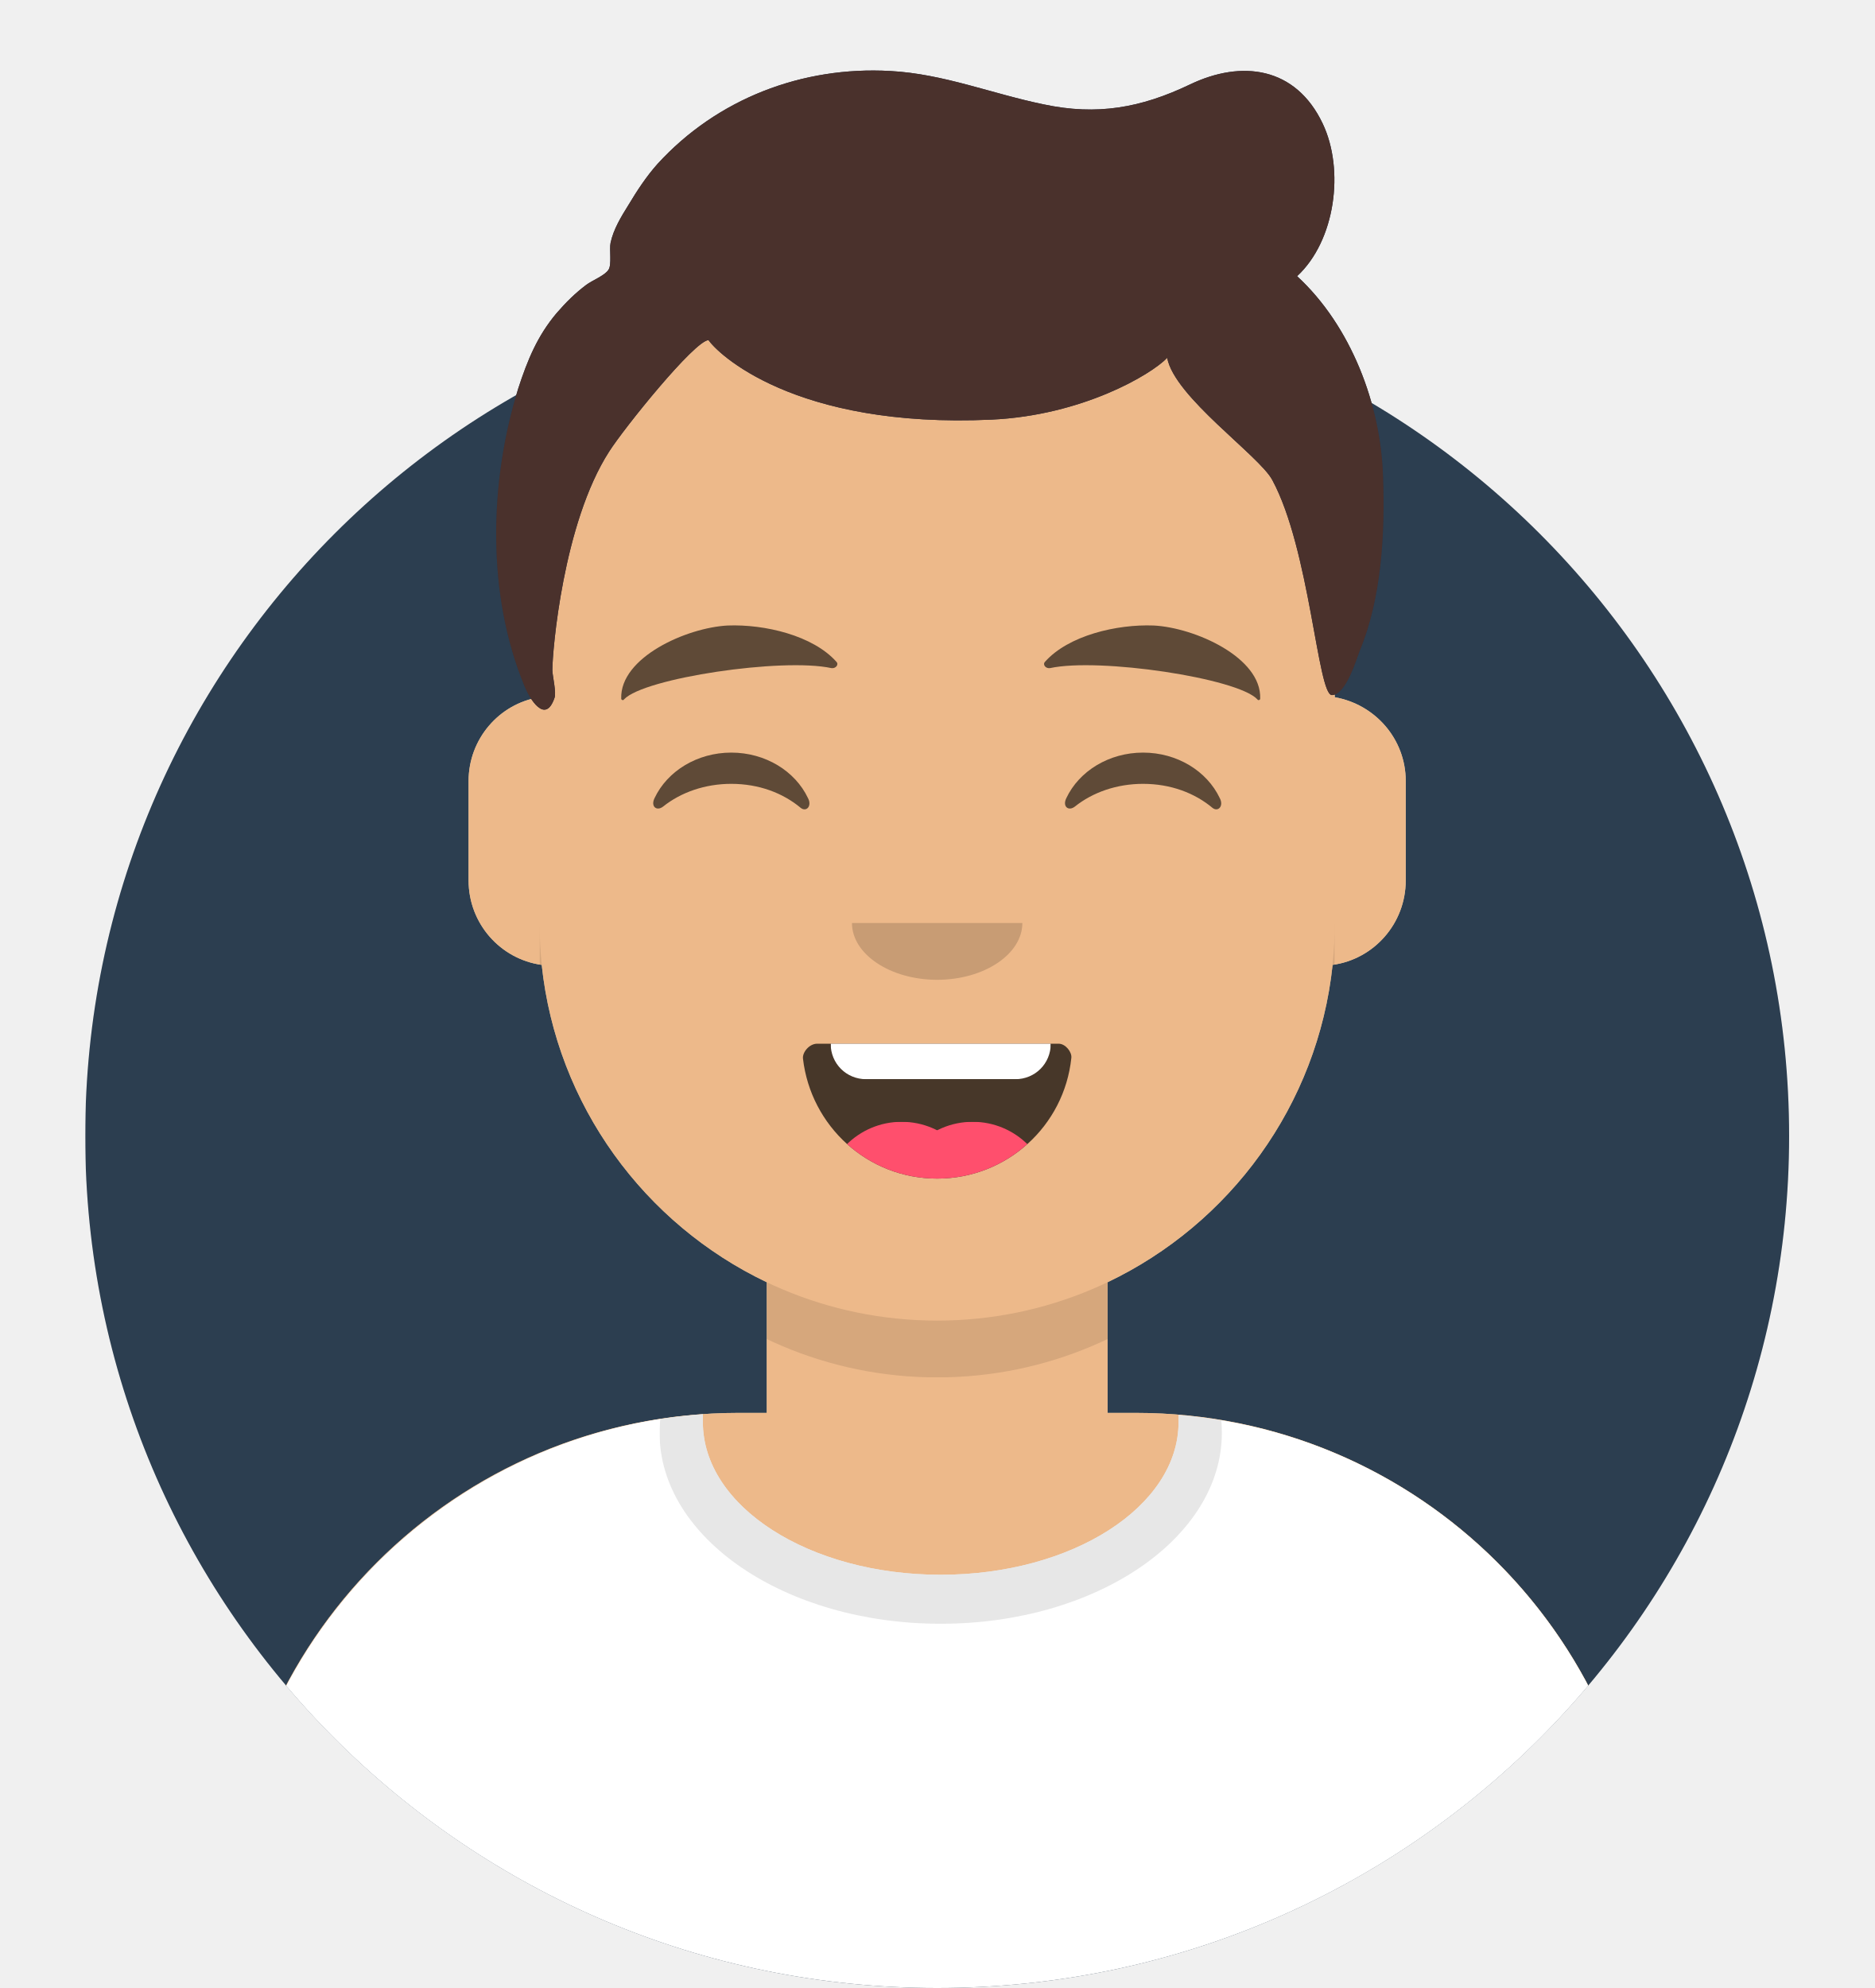
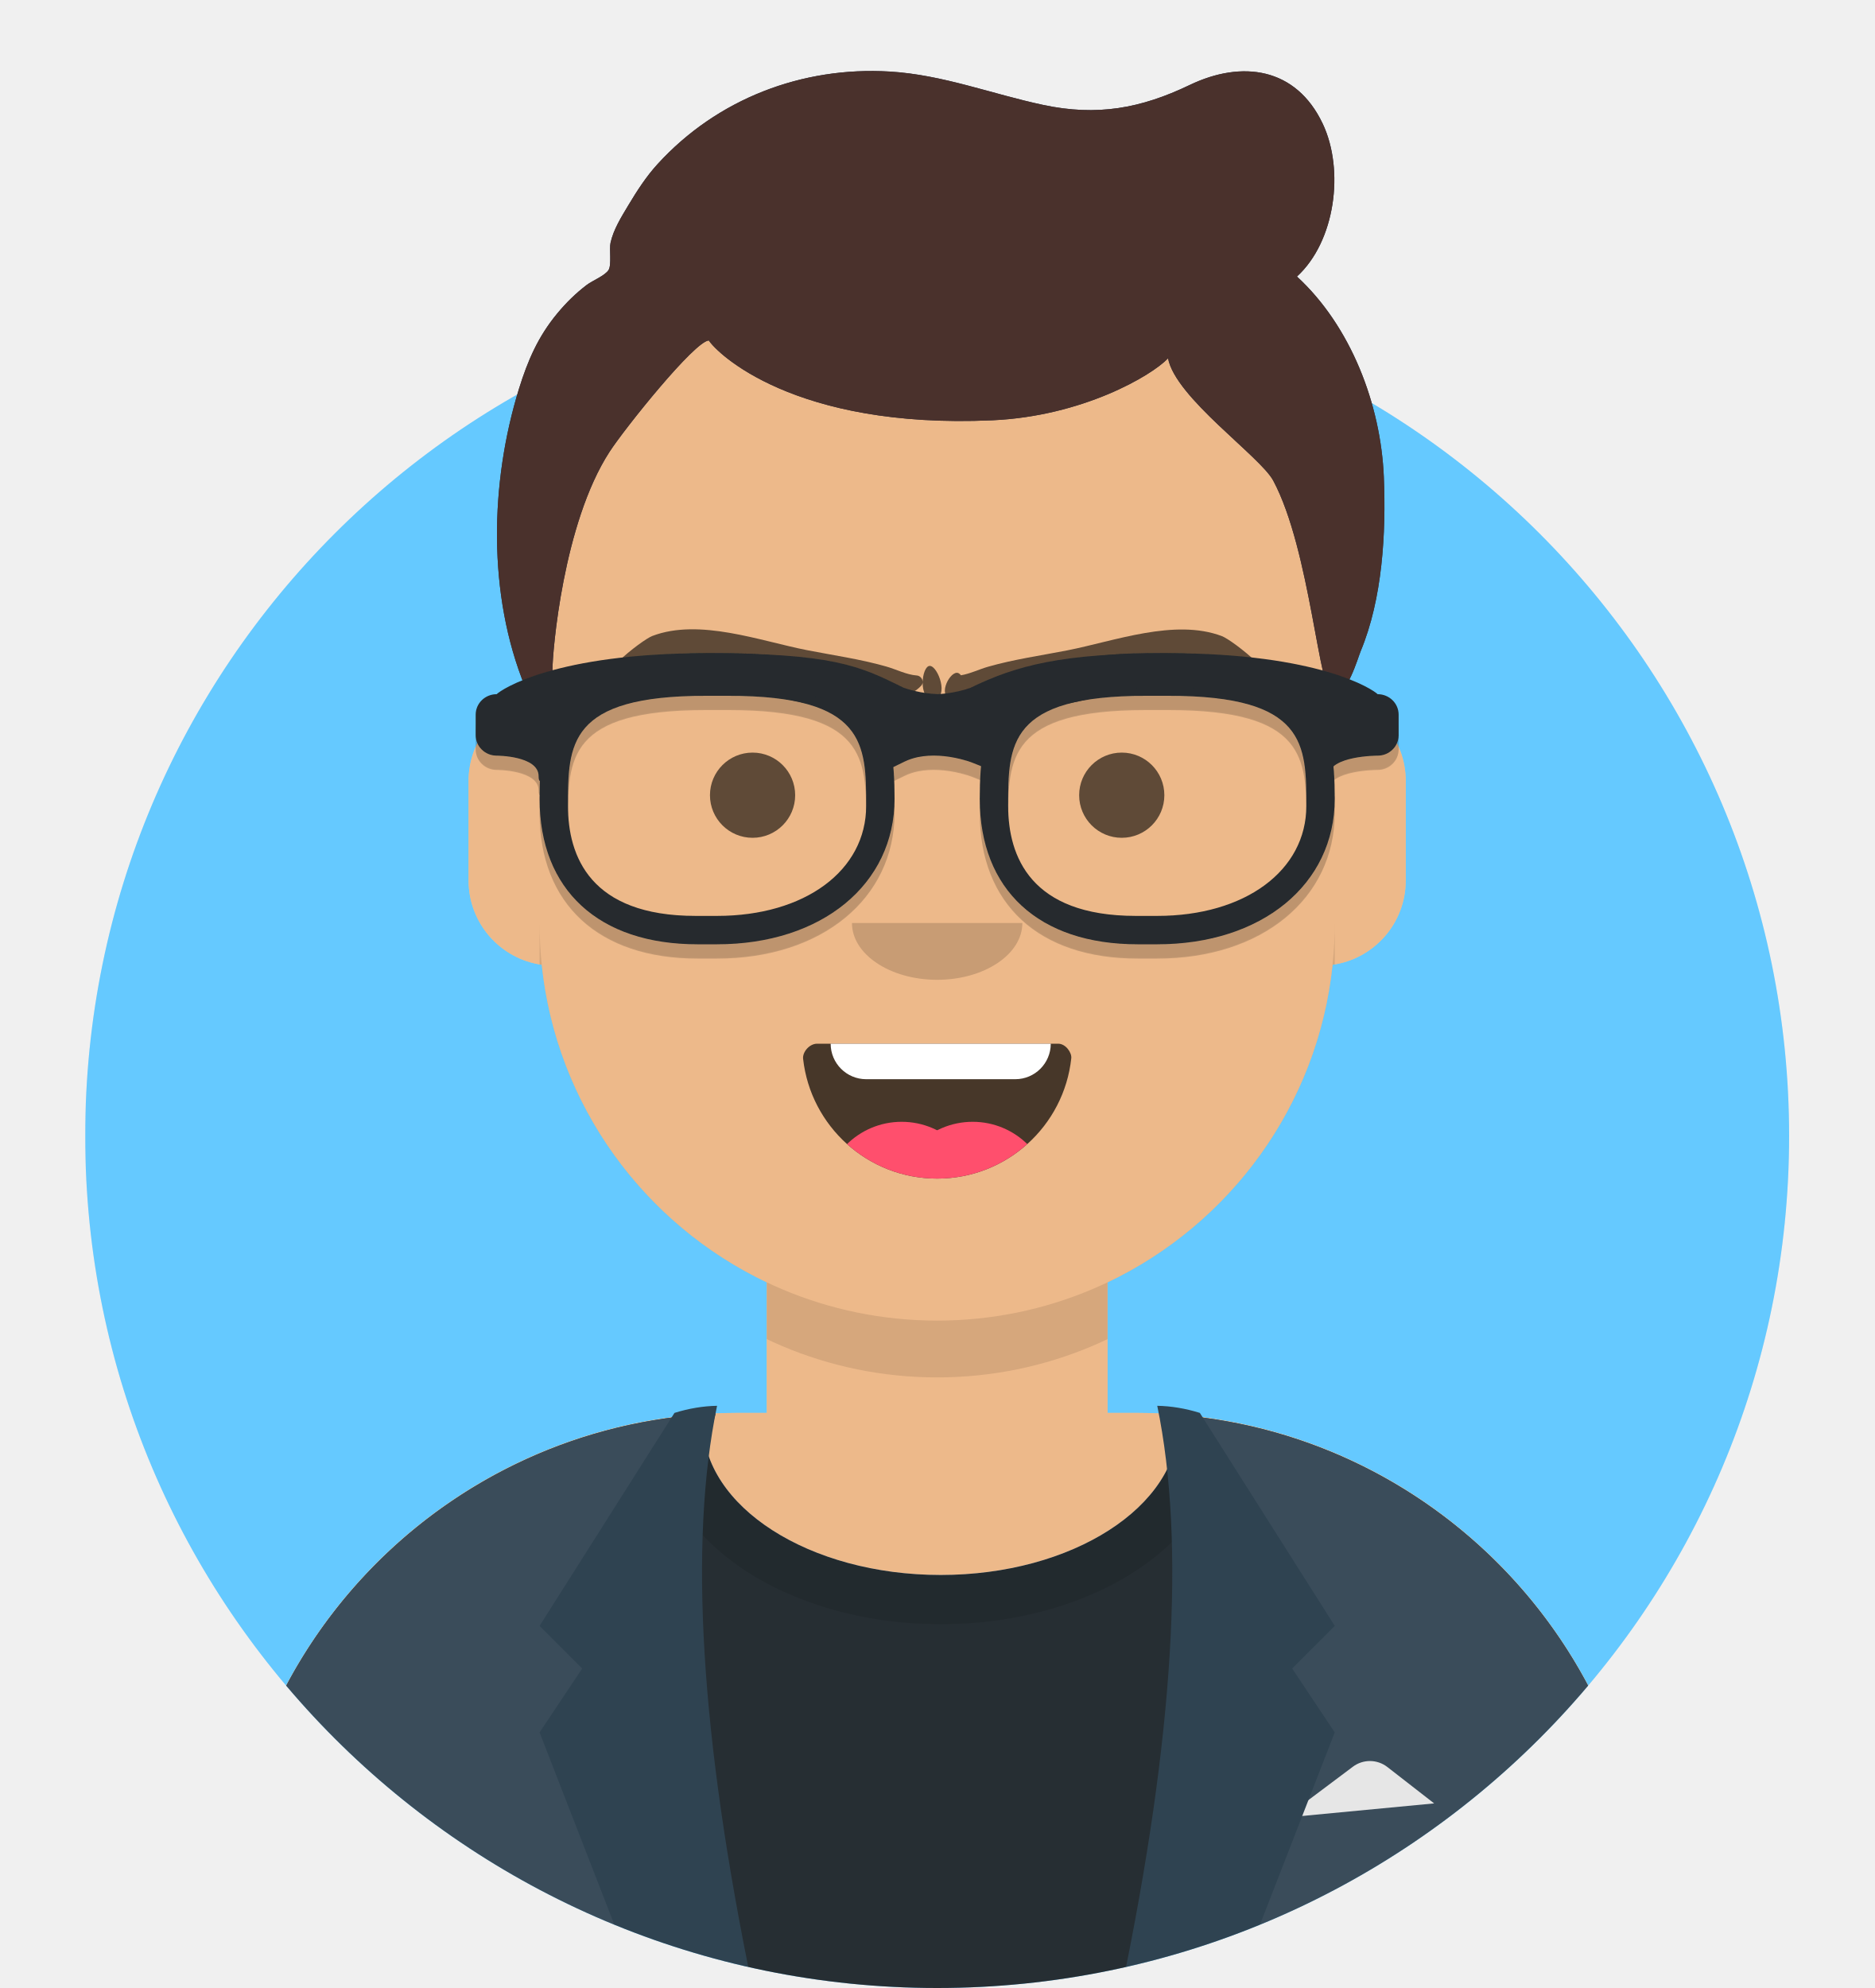
- <svg xmlns="http://www.w3.org/2000/svg" version="1.1" id="Layer_1" x="0px" y="0px" viewBox="0 0 264 280" style="enable-background:new 0 0 264 280;" xml:space="preserve">
-   <style type="text/css">
- 	.st0{fill-rule:evenodd;clip-rule:evenodd;fill:#E6E6E6;}
- 	.st1{filter:url(#Adobe_OpacityMaskFilter);}
- 	.st2{fill-rule:evenodd;clip-rule:evenodd;fill:#FFFFFF;}
- 	.st3{mask:url(#mask-2_1_);}
- 	.st4{fill-rule:evenodd;clip-rule:evenodd;fill:#2C3E50;}
- 	.st5{filter:url(#Adobe_OpacityMaskFilter_1_);}
- 	.st6{mask:url(#mask-4_1_);}
- 	.st7{fill-rule:evenodd;clip-rule:evenodd;fill:#D0C6AC;}
- 	.st8{filter:url(#Adobe_OpacityMaskFilter_2_);}
- 	.st9{mask:url(#mask-6_1_);}
- 	.st10{fill-rule:evenodd;clip-rule:evenodd;fill:#EDB98A;}
- 	.st11{filter:url(#Adobe_OpacityMaskFilter_3_);}
- 	.st12{mask:url(#mask-6_2_);fill-rule:evenodd;clip-rule:evenodd;fill-opacity:0.1;}
- 	.st13{filter:url(#Adobe_OpacityMaskFilter_4_);}
- 	.st14{mask:url(#react-mask-952_1_);}
- 	.st15{filter:url(#Adobe_OpacityMaskFilter_5_);}
- 	.st16{opacity:0.6;mask:url(#react-mask-952_2_);}
- 	.st17{fill-rule:evenodd;clip-rule:evenodd;fill-opacity:0.16;}
- 	.st18{fill-rule:evenodd;clip-rule:evenodd;fill-opacity:0.7;}
- 	.st19{filter:url(#Adobe_OpacityMaskFilter_6_);}
- 	.st20{mask:url(#react-mask-934_1_);fill-rule:evenodd;clip-rule:evenodd;fill:#FFFFFF;}
- 	.st21{filter:url(#Adobe_OpacityMaskFilter_7_);}
- 	.st22{mask:url(#react-mask-934_2_);}
- 	.st23{fill-rule:evenodd;clip-rule:evenodd;fill:#FF4F6D;}
- 	.st24{fill-rule:evenodd;clip-rule:evenodd;fill-opacity:0.6;}
- 	.st25{filter:url(#Adobe_OpacityMaskFilter_8_);}
- 	.st26{mask:url(#react-mask-925_1_);}
- 	.st27{fill-rule:evenodd;clip-rule:evenodd;fill:#28354B;}
- 	.st28{filter:url(#Adobe_OpacityMaskFilter_9_);}
- 	.st29{mask:url(#react-mask-924_1_);}
- 	.st30{fill-rule:evenodd;clip-rule:evenodd;fill:#4A312C;}
- </style>
-   <g>
-     <g transform="translate(-825, -1100)">
+ <svg xmlns="http://www.w3.org/2000/svg" xmlns:xlink="http://www.w3.org/1999/xlink" width="264px" height="280px" viewBox="0 0 264 280" version="1.1">
+   <defs>
+     <circle id="react-path-1" cx="120" cy="120" r="120" />
+     <path d="M12,160 C12,226.274 65.726,280 132,280 C198.274,280 252,226.274 252,160 L264,160 L264,-1.42108547e-14 L-3.19744231e-14,-1.42108547e-14 L-3.19744231e-14,160 L12,160 Z" id="react-path-2" />
+     <path d="M124,144.611 L124,163 L128,163 L128,163 C167.765,163 200,195.235 200,235 L200,244 L0,244 L0,235 C-4.86974701e-15,195.235 32.235,163 72,163 L72,163 L76,163 L76,144.611 C58.763,136.422 46.372,119.687 44.305,99.881 C38.48,99.058 34,94.052 34,88 L34,74 C34,68.054 38.325,63.118 44,62.166 L44,56 L44,56 C44,25.072 69.072,5.68137151e-15 100,0 L100,0 L100,0 C130.928,-5.68137151e-15 156,25.072 156,56 L156,62.166 C161.675,63.118 166,68.054 166,74 L166,88 C166,94.052 161.52,99.058 155.695,99.881 C153.628,119.687 141.237,136.422 124,144.611 Z" id="react-path-3" />
+   </defs>
+   <g id="Avataaar" stroke="none" stroke-width="1" fill="none" fill-rule="evenodd">
+     <g transform="translate(-825, -1100)" id="Avataaar/Circle">
      <g transform="translate(825, 1100)">
-         <g id="Circle" transform="translate(12, 40)">
-           <g id="Circle-Background">
-             <circle class="st0" cx="120" cy="120" r="120" />
-           </g>
-           <defs>
-             <filter id="Adobe_OpacityMaskFilter" filterUnits="userSpaceOnUse" x="0" y="0" width="240" height="240">
-               <feColorMatrix type="matrix" values="1 0 0 0 0  0 1 0 0 0  0 0 1 0 0  0 0 0 1 0" />
-             </filter>
-           </defs>
-           <mask maskUnits="userSpaceOnUse" x="0" y="0" width="240" height="240" id="mask-2_1_">
-             <g class="st1">
-               <circle id="path-1_1_" class="st2" cx="120" cy="120" r="120" />
-             </g>
+         <g id="Circle" stroke-width="1" fill-rule="evenodd" transform="translate(12, 40)">
+           <mask id="react-mask-4" fill="white">
+             <use xlink:href="#react-path-1" />
          </mask>
-           <g class="st3">
-             <rect class="st4" width="240" height="240" />
+           <use id="Circle-Background" fill="#E6E6E6" xlink:href="#react-path-1" />
+           <g id="Color/Palette/Blue-01" mask="url(#react-mask-4)" fill="#65C9FF">
+             <rect id="🖍Color" x="0" y="0" width="240" height="240" />
          </g>
        </g>
-         <g id="Mask">
- 			</g>
-         <defs>
-           <filter id="Adobe_OpacityMaskFilter_1_" filterUnits="userSpaceOnUse" x="-1" y="0" width="265" height="280">
-             <feColorMatrix type="matrix" values="1 0 0 0 0  0 1 0 0 0  0 0 1 0 0  0 0 0 1 0" />
-           </filter>
-         </defs>
-         <mask maskUnits="userSpaceOnUse" x="-1" y="0" width="265" height="280" id="mask-4_1_">
-           <g class="st5">
-             <path id="path-3_1_" class="st2" d="M12,160c0,66.3,53.7,120,120,120s120-53.7,120-120h12V0H0v160H12z" />
-           </g>
+         <mask id="react-mask-5" fill="white">
+           <use xlink:href="#react-path-2" />
        </mask>
-         <g id="Avataaar" class="st6">
+         <g id="Mask" />
+         <g id="Avataaar" stroke-width="1" fill-rule="evenodd" mask="url(#react-mask-5)">
          <g id="Body" transform="translate(32, 36)">
-             <g>
-               <path class="st7" d="M124,144.6V163h4l0,0c39.8,0,72,32.2,72,72v9H0v-9c0-39.8,32.2-72,72-72l0,0h4v-18.4        c-17.2-8.2-29.6-24.9-31.7-44.7C38.5,99.1,34,94.1,34,88V74c0-5.9,4.3-10.9,10-11.8V56l0,0c0-30.9,25.1-56,56-56l0,0l0,0        c30.9,0,56,25.1,56,56v6.2c5.7,1,10,5.9,10,11.8v14c0,6.1-4.5,11.1-10.3,11.9C153.6,119.7,141.2,136.4,124,144.6z" />
-             </g>
-             <defs>
-               <filter id="Adobe_OpacityMaskFilter_2_" filterUnits="userSpaceOnUse" x="-32" y="0" width="264" height="244">
-                 <feColorMatrix type="matrix" values="1 0 0 0 0  0 1 0 0 0  0 0 1 0 0  0 0 0 1 0" />
-               </filter>
-             </defs>
-             <mask maskUnits="userSpaceOnUse" x="-32" y="0" width="264" height="244" id="mask-6_1_">
-               <g class="st8">
-                 <path id="path-5_1_" class="st2" d="M124,144.6V163h4l0,0c39.8,0,72,32.2,72,72v9H0v-9c0-39.8,32.2-72,72-72l0,0h4v-18.4         c-17.2-8.2-29.6-24.9-31.7-44.7C38.5,99.1,34,94.1,34,88V74c0-5.9,4.3-10.9,10-11.8V56l0,0c0-30.9,25.1-56,56-56l0,0l0,0         c30.9,0,56,25.1,56,56v6.2c5.7,1,10,5.9,10,11.8v14c0,6.1-4.5,11.1-10.3,11.9C153.6,119.7,141.2,136.4,124,144.6z" />
-               </g>
+             <mask id="react-mask-6" fill="white">
+               <use xlink:href="#react-path-3" />
            </mask>
-             <g class="st9">
-               <g id="Color" transform="translate(-32, 0)">
-                 <rect class="st10" width="264" height="244" />
+             <use fill="#D0C6AC" xlink:href="#react-path-3" />
+             <g id="Skin/👶🏽-03-Brown" mask="url(#react-mask-6)" fill="#EDB98A">
+               <g transform="translate(0, 0)" id="Color">
+                 <rect x="0" y="0" width="264" height="280" />
              </g>
            </g>
+             <path d="M156,79 L156,102 C156,132.928 130.928,158 100,158 C69.072,158 44,132.928 44,102 L44,79 L44,94 C44,124.928 69.072,150 100,150 C130.928,150 156,124.928 156,94 L156,79 Z" id="Neck-Shadow" fill-opacity="0.1" fill="#000000" mask="url(#react-mask-6)" />
+           </g>
+           <g id="Clothing/Blazer-+-Shirt" transform="translate(0, 170)">
            <defs>
-               <filter id="Adobe_OpacityMaskFilter_3_" filterUnits="userSpaceOnUse" x="44" y="79" width="112" height="79">
-                 <feColorMatrix type="matrix" values="1 0 0 0 0  0 1 0 0 0  0 0 1 0 0  0 0 0 1 0" />
-               </filter>
+               <path d="M133.96,0.295 C170.936,3.325 200,34.294 200,72.052 L200,81 L0,81 L0,72.052 C1.22536245e-14,33.953 29.592,2.765 67.045,0.22 C67.015,0.593 67,0.969 67,1.348 C67,13.211 81.998,22.828 100.5,22.828 C119.002,22.828 134,13.211 134,1.348 C134,0.995 133.987,0.644 133.96,0.295 Z" id="react-path-733" />
            </defs>
-             <mask maskUnits="userSpaceOnUse" x="44" y="79" width="112" height="79" id="mask-6_2_">
-               <g class="st11">
-                 <path id="path-5_2_" class="st2" d="M124,144.6V163h4l0,0c39.8,0,72,32.2,72,72v9H0v-9c0-39.8,32.2-72,72-72l0,0h4v-18.4         c-17.2-8.2-29.6-24.9-31.7-44.7C38.5,99.1,34,94.1,34,88V74c0-5.9,4.3-10.9,10-11.8V56l0,0c0-30.9,25.1-56,56-56l0,0l0,0         c30.9,0,56,25.1,56,56v6.2c5.7,1,10,5.9,10,11.8v14c0,6.1-4.5,11.1-10.3,11.9C153.6,119.7,141.2,136.4,124,144.6z" />
+             <g id="Shirt" transform="translate(32, 29)">
+               <mask id="react-mask-734" fill="white">
+                 <use xlink:href="#react-path-733" />
+               </mask>
+               <use id="Clothes" fill="#E6E6E6" xlink:href="#react-path-733" />
+               <g id="Color/Palette/Black" mask="url(#react-mask-734)" fill="#262E33">
+                 <g transform="translate(-32, -29)" id="🖍Color">
+                   <rect x="0" y="0" width="264" height="110" />
+                 </g>
              </g>
-             </mask>
-             <path id="Neck-Shadow" class="st12" d="M156,79v23c0,30.9-25.1,56-56,56s-56-25.1-56-56V79v15c0,30.9,25.1,56,56,56       s56-25.1,56-56V79z" />
-           </g>
-           <g transform="translate(0, 170)">
-             <g id="Clothes">
-               <path class="st0" d="M166,29.3c37,3,66,34,66,71.8v8.9H32v-8.9C32,63,61.6,31.8,99,29.2c0,0.4,0,0.7,0,1.1        c0,11.9,15,21.5,33.5,21.5S166,42.2,166,30.3C166,30,166,29.6,166,29.3z" />
-             </g>
-             <defs>
-               <filter id="Adobe_OpacityMaskFilter_4_" filterUnits="userSpaceOnUse" x="0" y="0" width="264" height="110">
-                 <feColorMatrix type="matrix" values="1 0 0 0 0  0 1 0 0 0  0 0 1 0 0  0 0 0 1 0" />
-               </filter>
-             </defs>
-             <mask maskUnits="userSpaceOnUse" x="0" y="0" width="264" height="110" id="react-mask-952_1_">
-               <g class="st13">
-                 <path id="react-path-951_1_" class="st2" d="M166,29.3c37,3,66,34,66,71.8v8.9H32v-8.9C32,63,61.6,31.8,99,29.2         c0,0.4,0,0.7,0,1.1c0,11.9,15,21.5,33.5,21.5S166,42.2,166,30.3C166,30,166,29.6,166,29.3z" />
-               </g>
-             </mask>
-             <g class="st14">
-               <rect class="st2" width="264" height="110" />
-             </g>
-             <defs>
-               <filter id="Adobe_OpacityMaskFilter_5_" filterUnits="userSpaceOnUse" x="92.9" y="4.9" width="79.3" height="53.8">
-                 <feColorMatrix type="matrix" values="1 0 0 0 0  0 1 0 0 0  0 0 1 0 0  0 0 0 1 0" />
-               </filter>
-             </defs>
-             <mask maskUnits="userSpaceOnUse" x="92.9" y="4.9" width="79.3" height="53.8" id="react-mask-952_2_">
-               <g class="st15">
-                 <path id="react-path-951_2_" class="st2" d="M166,29.3c37,3,66,34,66,71.8v8.9H32v-8.9C32,63,61.6,31.8,99,29.2         c0,0.4,0,0.7,0,1.1c0,11.9,15,21.5,33.5,21.5S166,42.2,166,30.3C166,30,166,29.6,166,29.3z" />
-               </g>
-             </mask>
-             <g id="Shadowy" class="st16">
-               <g transform="translate(92, 4)">
-                 <ellipse class="st17" cx="40.5" cy="27.8" rx="39.6" ry="26.9" />
-               </g>
-             </g>
-           </g>
-           <g id="Face" transform="translate(76, 82)">
-             <g transform="translate(2, 52)">
-               <g id="Mouth">
-                 <path class="st18" d="M35.1,15.1C36.2,24.6,44.2,32,54,32c9.8,0,17.9-7.4,18.9-17c0.1-0.8-0.8-2-1.8-2c-14.9,0-26.3,0-34,0         C36,13,35,14.2,35.1,15.1z" />
-               </g>
-               <defs>
-                 <filter id="Adobe_OpacityMaskFilter_6_" filterUnits="userSpaceOnUse" x="39" y="2" width="31" height="16">
-                   <feColorMatrix type="matrix" values="1 0 0 0 0  0 1 0 0 0  0 0 1 0 0  0 0 0 1 0" />
-                 </filter>
-               </defs>
-               <mask maskUnits="userSpaceOnUse" x="39" y="2" width="31" height="16" id="react-mask-934_1_">
-                 <g class="st19">
-                   <path id="react-path-933_1_" class="st2" d="M35.1,15.1C36.2,24.6,44.2,32,54,32c9.8,0,17.9-7.4,18.9-17          c0.1-0.8-0.8-2-1.8-2c-14.9,0-26.3,0-34,0C36,13,35,14.2,35.1,15.1z" />
-                 </g>
-               </mask>
-               <path id="Teeth" class="st20" d="M44,2h21c2.8,0,5,2.2,5,5v6c0,2.8-2.2,5-5,5H44c-2.8,0-5-2.2-5-5V7C39,4.2,41.2,2,44,2z" />
-               <defs>
-                 <filter id="Adobe_OpacityMaskFilter_7_" filterUnits="userSpaceOnUse" x="38" y="24" width="32" height="22">
-                   <feColorMatrix type="matrix" values="1 0 0 0 0  0 1 0 0 0  0 0 1 0 0  0 0 0 1 0" />
-                 </filter>
-               </defs>
-               <mask maskUnits="userSpaceOnUse" x="38" y="24" width="32" height="22" id="react-mask-934_2_">
-                 <g class="st21">
-                   <path id="react-path-933_2_" class="st2" d="M35.1,15.1C36.2,24.6,44.2,32,54,32c9.8,0,17.9-7.4,18.9-17          c0.1-0.8-0.8-2-1.8-2c-14.9,0-26.3,0-34,0C36,13,35,14.2,35.1,15.1z" />
-                 </g>
-               </mask>
-               <g id="Tongue" class="st22">
-                 <g transform="translate(38, 24)">
-                   <circle class="st23" cx="11" cy="11" r="11" />
-                   <circle class="st23" cx="21" cy="11" r="11" />
+               <g id="Shadowy" opacity="0.6" mask="url(#react-mask-734)" fill-opacity="0.16" fill="#000000">
+                 <g transform="translate(60, -25)" id="Hola-👋🏼">
+                   <ellipse cx="40.5" cy="27.848" rx="39.635" ry="26.914" />
                </g>
              </g>
            </g>
-             <g transform="translate(28, 40)">
-               <path id="Nose" class="st17" d="M16,8c0,4.4,5.4,8,12,8l0,0c6.6,0,12-3.6,12-8" />
-             </g>
-             <g transform="translate(0, 8)">
-               <path id="Squint" class="st24" d="M16.2,22.4C18,18.6,22.2,16,27,16c4.8,0,9,2.6,10.8,6.4c0.6,1.1-0.2,2-1,1.4        c-2.5-2.1-5.9-3.4-9.8-3.4c-3.7,0-7.1,1.2-9.6,3.2C16.5,24.3,15.6,23.6,16.2,22.4z" />
-               <path class="st24" d="M74.2,22.4C76,18.6,80.2,16,85,16c4.8,0,9,2.6,10.8,6.4c0.6,1.1-0.2,2-1,1.4c-2.5-2.1-5.9-3.4-9.8-3.4        c-3.7,0-7.1,1.2-9.6,3.2C74.5,24.3,73.6,23.6,74.2,22.4z" />
-             </g>
-             <g>
-               <path id="Eyebrow" class="st24" d="M26.5,6.1c-5.8,0.3-15.2,4.5-15,10.3c0,0.2,0.3,0.3,0.4,0.1c2.8-3,22.3-5.9,29.2-4.4        c0.6,0.1,1.1-0.5,0.7-0.9C38.5,7.5,31.7,5.9,26.5,6.1" />
-               <path class="st24" d="M86.5,6.1c5.8,0.3,15.2,4.5,15,10.3c0,0.2-0.3,0.3-0.4,0.1c-2.8-3-22.3-5.9-29.2-4.4        c-0.6,0.1-1.1-0.5-0.7-0.9C74.5,7.5,81.3,5.9,86.5,6.1" />
+             <g id="Blazer" transform="translate(32, 28)">
+               <path d="M68.785,1.122 C30.512,2.804 -1.89486556e-14,34.365 -1.42108547e-14,73.052 L0,73.052 L0,82 L69.362,82 C65.961,69.92 64,55.709 64,40.5 C64,26.173 65.74,12.731 68.785,1.122 Z M131.638,82 L200,82 L200,73.052 C200,34.707 170.025,3.363 132.229,1.174 C135.265,12.771 137,26.194 137,40.5 C137,55.709 135.039,69.92 131.638,82 Z" id="Saco" fill="#3A4C5A" />
+               <path d="M149,58 L158.556,50.833 L158.556,50.833 C159.999,49.751 161.988,49.768 163.412,50.876 L170,56 L149,58 Z" id="Pocket-hanky" fill="#E6E6E6" />
+               <path d="M69,1.13686838e-13 C65,19.333 66.667,46.667 74,82 L58,82 L44,46 L50,37 L44,31 L63,1 C65.028,0.369 67.028,0.036 69,1.13686838e-13 Z" id="Wing" fill="#2F4351" />
+               <path d="M151,1.13686838e-13 C147,19.333 148.667,46.667 156,82 L140,82 L126,46 L132,37 L126,31 L145,1 C147.028,0.369 149.028,0.036 151,1.13686838e-13 Z" id="Wing" fill="#2F4351" transform="translate(141, 41) scale(-1, 1) translate(-141, -41) " />
            </g>
          </g>
-           <g id="Top">
+           <g id="Face" transform="translate(76, 82)" fill="#000000">
+             <g id="Mouth/Smile" transform="translate(2, 52)">
+               <defs>
+                 <path d="M35.118,15.128 C36.176,24.62 44.226,32 54,32 C63.804,32 71.874,24.574 72.892,15.04 C72.974,14.273 72.117,13 71.043,13 C56.149,13 44.738,13 37.087,13 C36.007,13 35.012,14.178 35.118,15.128 Z" id="react-path-573" />
+               </defs>
+               <mask id="react-mask-574" fill="white">
+                 <use xlink:href="#react-path-573" />
+               </mask>
+               <use id="Mouth" fill-opacity="0.7" fill="#000000" fill-rule="evenodd" xlink:href="#react-path-573" />
+               <rect id="Teeth" fill="#FFFFFF" fill-rule="evenodd" mask="url(#react-mask-574)" x="39" y="2" width="31" height="16" rx="5" />
+               <g id="Tongue" stroke-width="1" fill-rule="evenodd" mask="url(#react-mask-574)" fill="#FF4F6D">
+                 <g transform="translate(38, 24)">
+                   <circle cx="11" cy="11" r="11" />
+                   <circle cx="21" cy="11" r="11" />
+                 </g>
+               </g>
+             </g>
+             <g id="Nose/Default" transform="translate(28, 40)" fill-opacity="0.16">
+               <path d="M16,8 C16,12.418 21.373,16 28,16 L28,16 C34.627,16 40,12.418 40,8" id="Nose" />
+             </g>
+             <g id="Eyes/Default-😀" transform="translate(0, 8)" fill-opacity="0.6">
+               <circle id="Eye" cx="30" cy="22" r="6" />
+               <circle id="Eye" cx="82" cy="22" r="6" />
+             </g>
+             <g id="Eyebrow/Natural/Unibrow-Natural" fill-opacity="0.6">
+               <path d="M57.001,12 C57,11.996 57,11.996 57.001,12 M59.46,14.892 C61.312,16.059 64.113,16.789 65.703,17.051 C71.949,18.077 78.015,15.946 84.172,15.015 C89.636,14.19 95.856,13.497 100.86,16.508 C100.988,16.584 101.998,17.215 102.525,17.751 C102.91,18.144 103.563,18.062 103.823,17.572 C105.242,14.894 97.724,8.76 96.281,8.15 C89.747,5.392 81.09,8.324 74.428,9.389 C70.689,9.987 66.928,10.38 63.241,11.291 C61.919,11.617 60.628,12.207 59.338,12.372 C59.185,12.143 58.989,12 58.763,12 C57.592,12 55.845,15.457 58.075,15.655 C58.773,15.716 59.216,15.382 59.46,14.892 Z" id="Kahlo" transform="translate(80.5, 12.5) rotate(-2) translate(-80.5, -12.5) " />
+               <path d="M54.999,12 C55,11.996 55,11.996 54.999,12 M15.719,8.15 C22.253,5.392 30.91,8.324 37.572,9.389 C41.311,9.987 45.072,10.38 48.759,11.291 C50.242,11.657 51.685,12.354 53.131,12.413 C53.833,12.441 54.267,13.276 53.815,13.824 C52.332,15.618 48.327,16.717 46.297,17.051 C40.051,18.077 33.985,15.946 27.828,15.015 C22.364,14.19 16.144,13.497 11.14,16.508 C11.012,16.584 10.002,17.215 9.475,17.751 C9.09,18.144 8.437,18.062 8.177,17.572 C6.758,14.894 14.276,8.76 15.719,8.15 Z M54.934,11 C56.105,11 57.852,15.402 55.622,15.653 C53.392,15.904 53.763,11 54.934,11 Z" id="Frida" transform="translate(32.34868, 12.5) rotate(2) translate(-32.34868, -12.5) " />
+             </g>
+           </g>
+           <g id="Top" stroke-width="1" fill-rule="evenodd">
            <defs>
-               <filter id="Adobe_OpacityMaskFilter_8_" filterUnits="userSpaceOnUse" x="-1" y="0" width="264" height="280">
-                 <feColorMatrix type="matrix" values="1 0 0 0 0  0 1 0 0 0  0 0 1 0 0  0 0 0 1 0" />
+               <rect id="react-path-697" x="0" y="0" width="264" height="280" />
+               <path d="M183.68,38.949 C189.086,33.999 190.387,23.962 187.318,17.449 C183.549,9.454 175.901,8.452 168.572,11.969 C161.664,15.284 155.515,16.388 147.95,14.782 C140.692,13.241 133.806,10.523 126.303,10.076 C113.978,9.343 102.003,13.915 93.603,23.129 C92,24.887 90.709,26.897 89.488,28.934 C88.512,30.564 87.411,32.313 86.995,34.192 C86.797,35.086 87.165,37.29 86.72,38.022 C86.239,38.812 84.424,39.537 83.651,40.124 C82.084,41.313 80.727,42.654 79.471,44.171 C76.805,47.393 75.338,50.758 74.103,54.743 C70.001,67.988 69.653,83.741 74.957,96.747 C75.664,98.481 77.855,102.099 79.143,98.385 C79.398,97.651 78.809,95.191 78.81,94.45 C78.815,91.73 80.316,73.721 86.857,63.633 C88.986,60.349 98.83,48.052 100.841,47.954 C101.906,49.646 112.721,60.462 140.783,59.195 C153.445,58.623 163.183,52.934 165.521,50.468 C166.549,56.001 178.513,64.284 180.336,67.692 C185.603,77.538 186.771,97.996 188.781,97.957 C190.791,97.919 192.234,92.72 192.648,91.727 C195.72,84.352 196.243,75.095 195.915,67.168 C195.488,56.966 191.277,45.942 183.68,38.949 Z" id="react-path-696" />
+               <filter x="-0.8%" y="-2.0%" width="101.5%" height="108.0%" filterUnits="objectBoundingBox" id="react-filter-693">
+                 <feOffset dx="0" dy="2" in="SourceAlpha" result="shadowOffsetOuter1" />
+                 <feColorMatrix values="0 0 0 0 0   0 0 0 0 0   0 0 0 0 0  0 0 0 0.16 0" type="matrix" in="shadowOffsetOuter1" result="shadowMatrixOuter1" />
+                 <feMerge>
+                   <feMergeNode in="shadowMatrixOuter1" />
+                   <feMergeNode in="SourceGraphic" />
+                 </feMerge>
              </filter>
            </defs>
-             <mask maskUnits="userSpaceOnUse" x="-1" y="0" width="264" height="280" id="react-mask-925_1_">
-               <g class="st25">
-                 <rect id="react-path-927_1_" class="st2" width="264" height="280" />
-               </g>
+             <mask id="react-mask-695" fill="white">
+               <use xlink:href="#react-path-697" />
            </mask>
-             <g class="st26">
+             <g id="Mask" />
+             <g id="Top/Short-Hair/Short-Waved" mask="url(#react-mask-695)">
              <g transform="translate(-1, 0)">
-                 <g id="Short-Hair">
-                   <path class="st27" d="M183.7,38.9c5.4-5,6.7-15,3.6-21.5c-3.8-8-11.4-9-18.7-5.5c-6.9,3.3-13.1,4.4-20.6,2.8          c-7.3-1.5-14.1-4.3-21.6-4.7C114,9.3,102,13.9,93.6,23.1c-1.6,1.8-2.9,3.8-4.1,5.8c-1,1.6-2.1,3.4-2.5,5.3          c-0.2,0.9,0.2,3.1-0.3,3.8c-0.5,0.8-2.3,1.5-3.1,2.1c-1.6,1.2-2.9,2.5-4.2,4c-2.7,3.2-4.1,6.6-5.4,10.6          c-4.1,13.2-4.5,29,0.9,42c0.7,1.7,2.9,5.4,4.2,1.6c0.3-0.7-0.3-3.2-0.3-3.9c0-2.7,1.5-20.7,8-30.8c2.1-3.3,12-15.6,14-15.7          c1.1,1.7,11.9,12.5,39.9,11.2c12.7-0.6,22.4-6.3,24.7-8.7c1,5.5,13,13.8,14.8,17.2c5.3,9.8,6.4,30.3,8.4,30.3          s3.5-5.2,3.9-6.2c3.1-7.4,3.6-16.6,3.3-24.6C195.5,57,191.3,45.9,183.7,38.9z" />
+                 <mask id="react-mask-694" fill="white">
+                   <use xlink:href="#react-path-696" />
+                 </mask>
+                 <use id="Short-Hair" stroke="none" fill="#28354B" fill-rule="evenodd" xlink:href="#react-path-696" />
+                 <g id="Skin/👶🏽-03-Brown" mask="url(#react-mask-694)" fill="#4A312C">
+                   <g transform="translate(0, 0) " id="Color">
+                     <rect x="0" y="0" width="264" height="280" />
+                   </g>
                </g>
-                 <defs>
-                   <filter id="Adobe_OpacityMaskFilter_9_" filterUnits="userSpaceOnUse" x="0" y="0" width="264" height="280">
-                     <feColorMatrix type="matrix" values="1 0 0 0 0  0 1 0 0 0  0 0 1 0 0  0 0 0 1 0" />
-                   </filter>
-                 </defs>
-                 <mask maskUnits="userSpaceOnUse" x="0" y="0" width="264" height="280" id="react-mask-924_1_">
-                   <g class="st28">
-                     <path id="react-path-926_1_" class="st2" d="M183.7,38.9c5.4-5,6.7-15,3.6-21.5c-3.8-8-11.4-9-18.7-5.5           c-6.9,3.3-13.1,4.4-20.6,2.8c-7.3-1.5-14.1-4.3-21.6-4.7C114,9.3,102,13.9,93.6,23.1c-1.6,1.8-2.9,3.8-4.1,5.8           c-1,1.6-2.1,3.4-2.5,5.3c-0.2,0.9,0.2,3.1-0.3,3.8c-0.5,0.8-2.3,1.5-3.1,2.1c-1.6,1.2-2.9,2.5-4.2,4           c-2.7,3.2-4.1,6.6-5.4,10.6c-4.1,13.2-4.5,29,0.9,42c0.7,1.7,2.9,5.4,4.2,1.6c0.3-0.7-0.3-3.2-0.3-3.9           c0-2.7,1.5-20.7,8-30.8c2.1-3.3,12-15.6,14-15.7c1.1,1.7,11.9,12.5,39.9,11.2c12.7-0.6,22.4-6.3,24.7-8.7           c1,5.5,13,13.8,14.8,17.2c5.3,9.8,6.4,30.3,8.4,30.3s3.5-5.2,3.9-6.2c3.1-7.4,3.6-16.6,3.3-24.6           C195.5,57,191.3,45.9,183.7,38.9z" />
-                   </g>
-                 </mask>
-                 <g class="st29">
-                   <g transform="translate(0, 0) ">
-                     <rect class="st30" width="264" height="280" />
+                 <g id="Top/_Resources/Prescription-02" fill="none" transform="translate(62, 85)" stroke-width="1">
+                   <defs>
+                     <filter x="-0.8%" y="-2.4%" width="101.5%" height="109.8%" filterUnits="objectBoundingBox" id="react-filter-698">
+                       <feOffset dx="0" dy="2" in="SourceAlpha" result="shadowOffsetOuter1" />
+                       <feColorMatrix values="0 0 0 0 0   0 0 0 0 0   0 0 0 0 0  0 0 0 0.2 0" type="matrix" in="shadowOffsetOuter1" result="shadowMatrixOuter1" />
+                       <feMerge>
+                         <feMergeNode in="shadowMatrixOuter1" />
+                         <feMergeNode in="SourceGraphic" />
+                       </feMerge>
+                     </filter>
+                   </defs>
+                   <g id="Wayfarers" filter="url(#react-filter-698)" transform="translate(6, 7)" fill="#252C2F">
+                     <path d="M34,41 L31.242,41 C17.315,41 9,33.336 9,20.5 C9,10.127 10.817,0 32.53,0 L35.47,0 C57.183,0 59,10.127 59,20.5 C59,32.569 48.721,41 34,41 Z M32.385,6 C13,6 13,12.841 13,21.502 C13,28.572 16.116,37 30.971,37 L34,37 C46.365,37 55,30.627 55,21.502 C55,12.841 55,6 35.615,6 L32.385,6 Z" id="Left" fill-rule="nonzero" />
+                     <path d="M96,41 L93.242,41 C79.315,41 71,33.336 71,20.5 C71,10.127 72.817,0 94.53,0 L97.47,0 C119.183,0 121,10.127 121,20.5 C121,32.569 110.721,41 96,41 Z M94.385,6 C75,6 75,12.841 75,21.502 C75,28.572 78.119,37 92.971,37 L96,37 C108.365,37 117,30.627 117,21.502 C117,12.841 117,6 97.615,6 L94.385,6 Z" id="Right" fill-rule="nonzero" />
+                     <path d="M2.955,5.772 C3.646,5.096 11.21,0 32.5,0 C50.351,0 54.13,1.853 59.85,4.652 L60.269,4.859 C60.667,4.999 62.7,5.69 65.079,5.766 C67.246,5.673 69.1,5.085 69.642,4.897 C76.17,1.722 82.561,0 97.5,0 C118.79,0 126.354,5.096 127.045,5.772 C128.679,5.772 130,7.062 130,8.657 L130,11.543 C130,13.139 128.679,14.429 127.045,14.429 C127.045,14.429 120.144,14.429 120.144,17.315 C120.144,20.2 118.182,13.139 118.182,11.543 L118.182,8.732 C114.579,7.353 108.128,4.786 97.5,4.786 C85.658,4.786 79.761,6.886 74.702,8.971 L74.759,9.108 L74.756,11.094 L72.539,16.444 L69.8,15.361 C69.556,15.264 69.028,15.09 68.296,14.91 C66.256,14.407 64.159,14.254 62.304,14.634 C61.624,14.774 60.992,14.984 60.413,15.267 L57.77,16.558 L55.127,11.396 L55.244,9.102 L55.325,8.907 C50.962,6.874 46.939,4.786 32.5,4.786 C21.872,4.786 15.422,7.352 11.818,8.731 L11.818,11.543 C11.818,13.139 8.864,20.2 8.864,17.315 C8.864,14.429 2.955,14.429 2.955,14.429 C1.324,14.429 0,13.139 0,11.543 L0,8.657 C0,7.062 1.324,5.772 2.955,5.772 Z" id="Stuff" fill-rule="nonzero" />
                  </g>
                </g>
              </g>
            </g>
          </g>
        </g>
      </g>
    </g>
  </g>
</svg>
